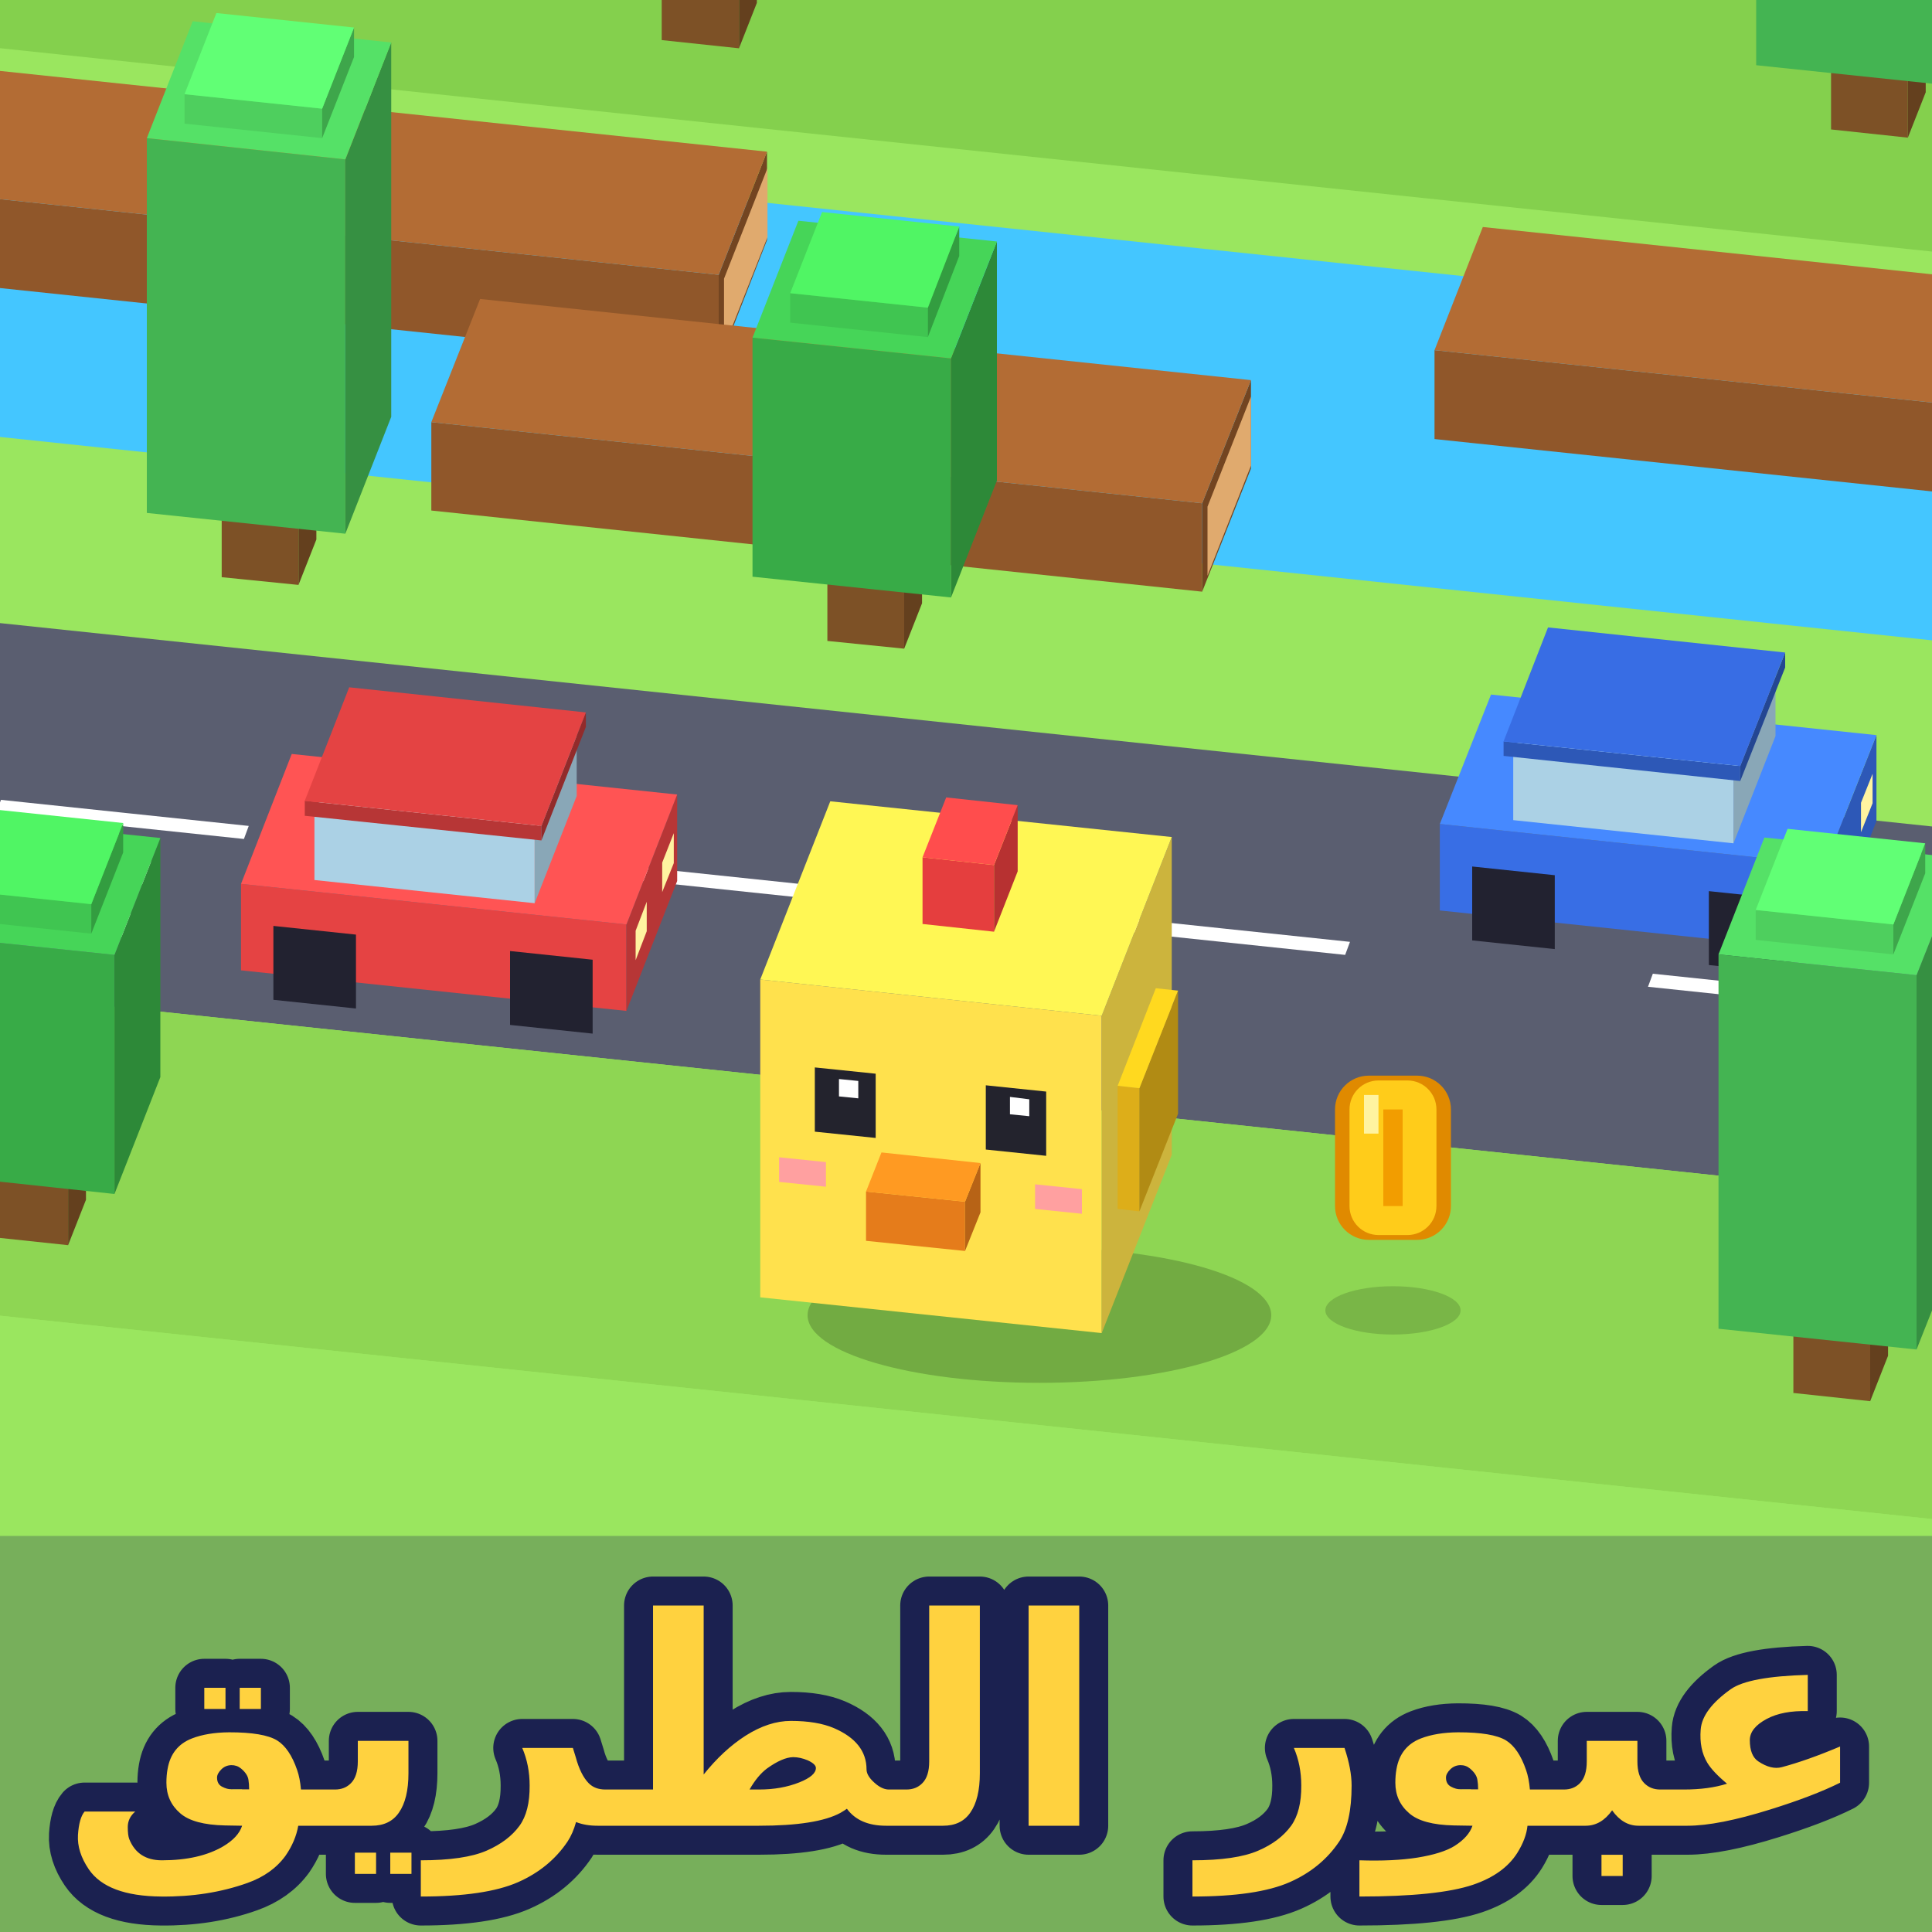
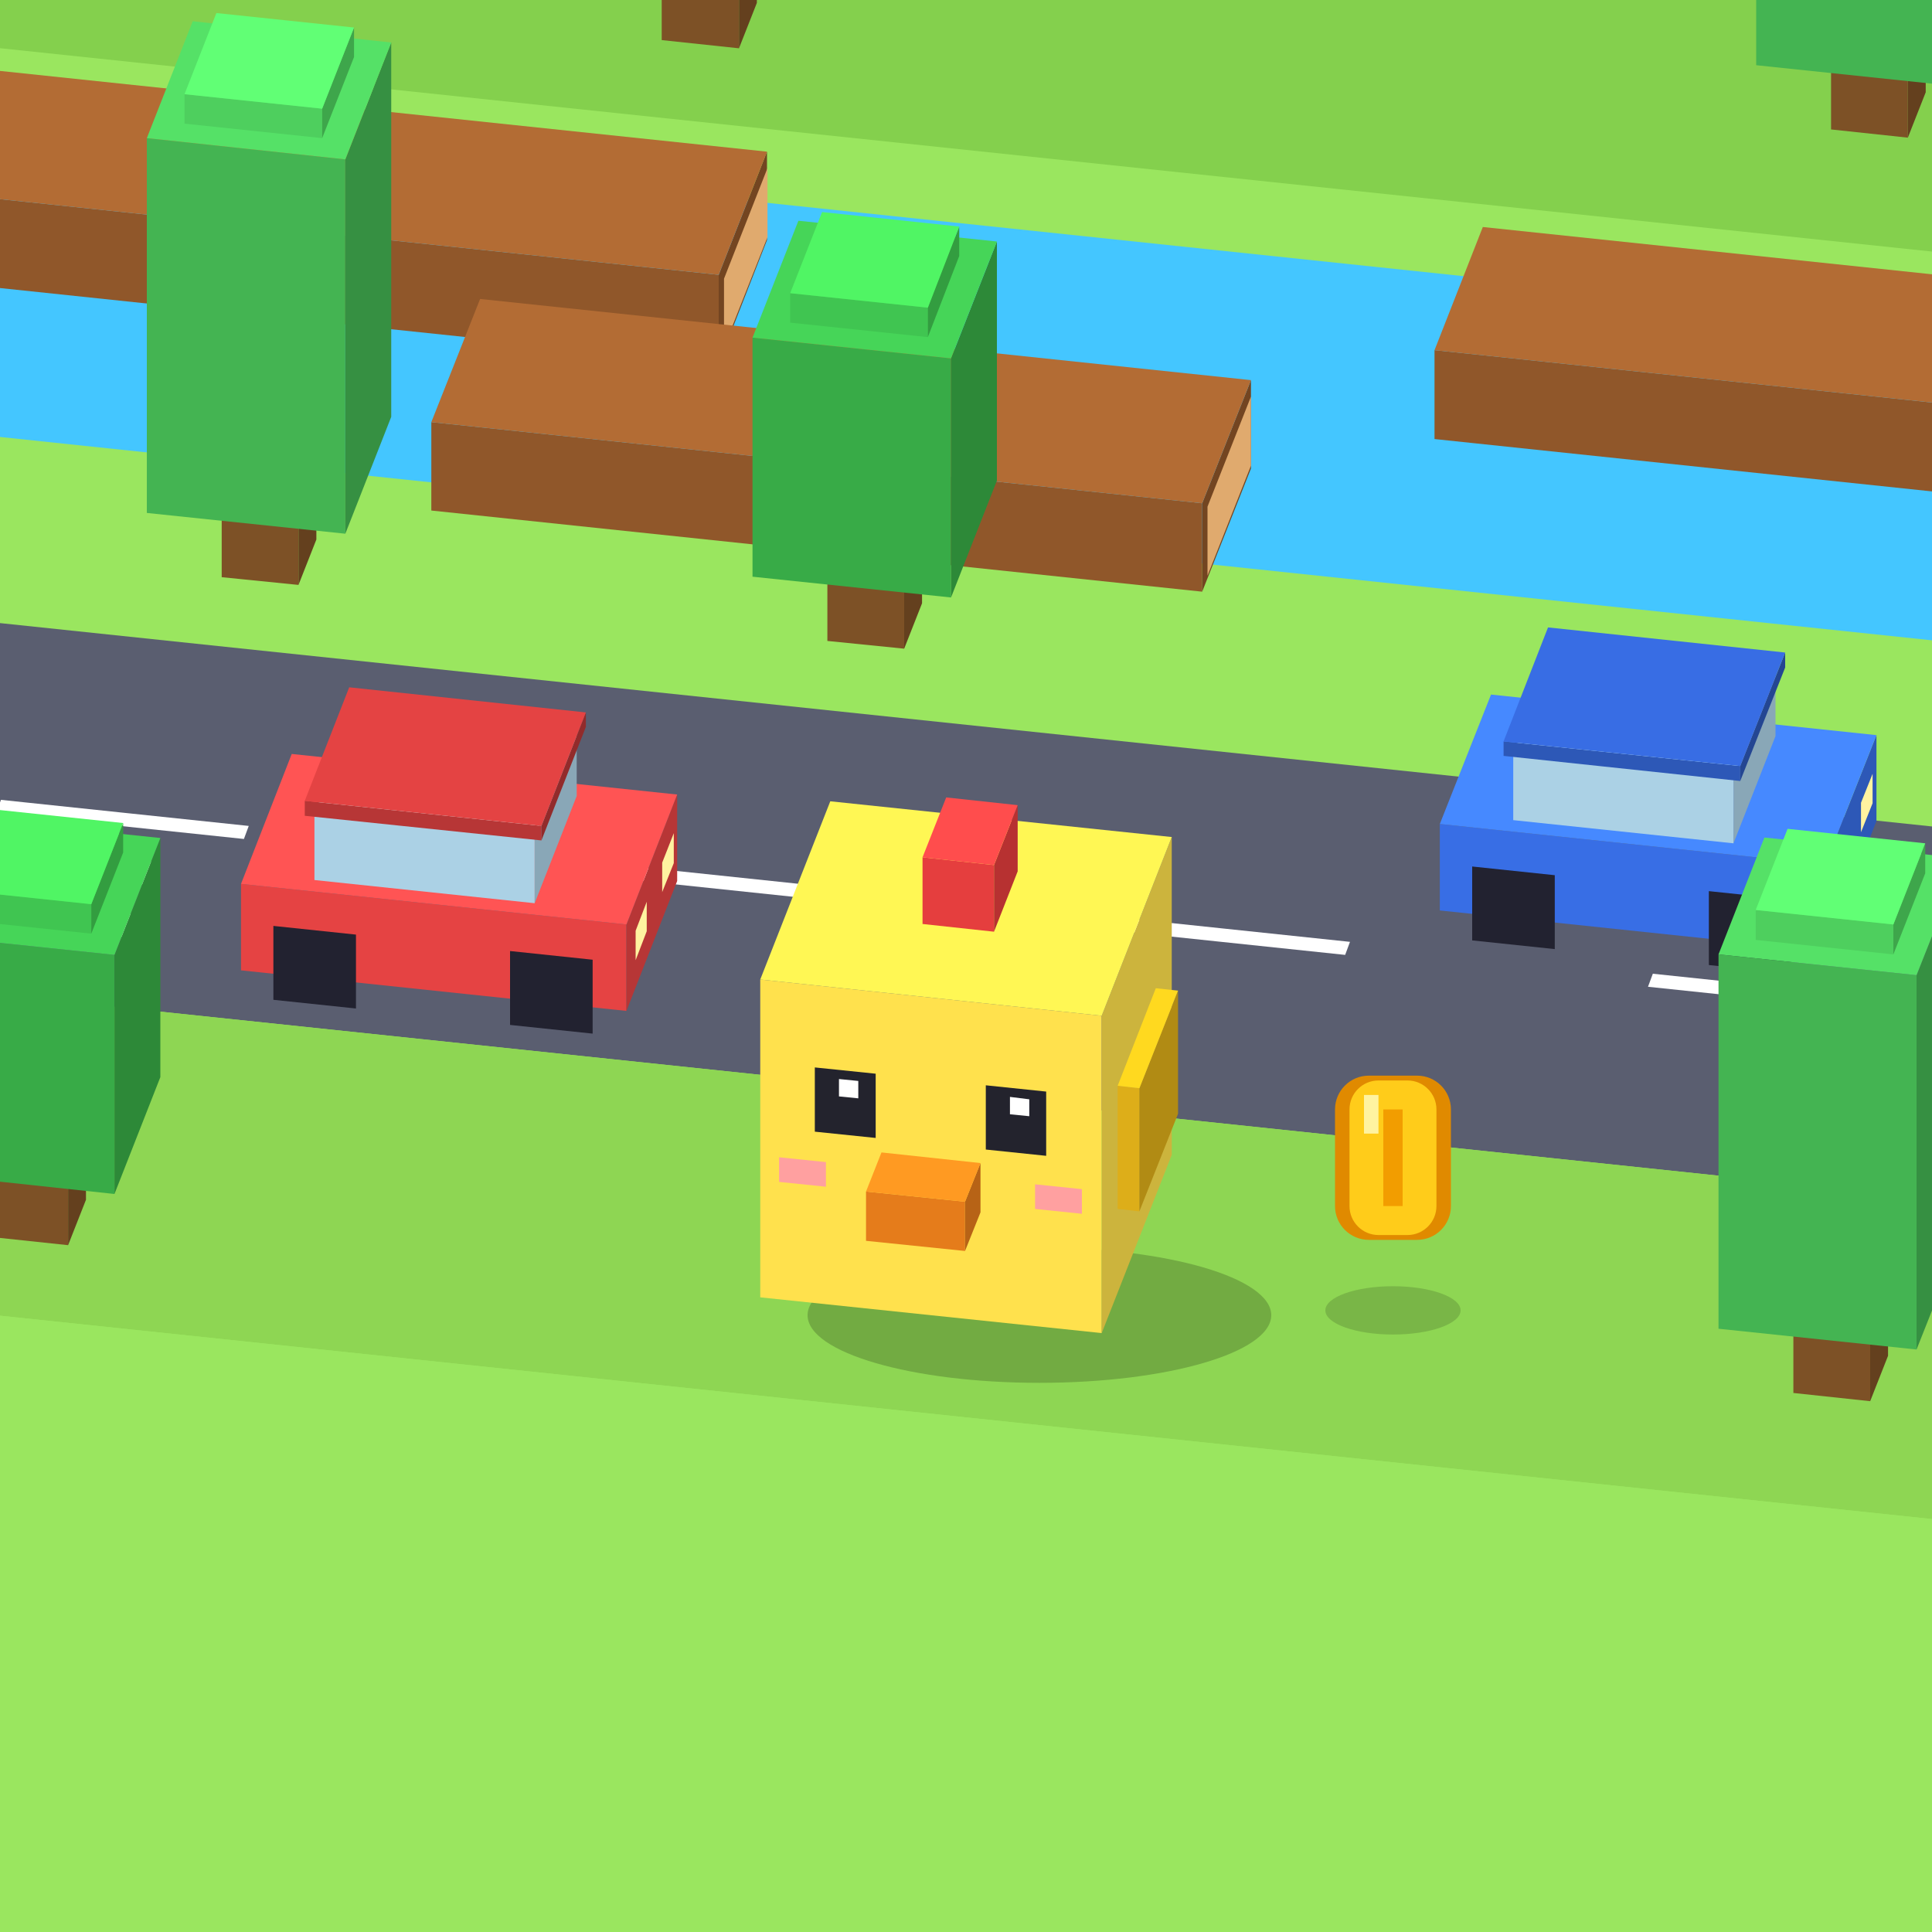
<svg xmlns="http://www.w3.org/2000/svg" viewBox="0 0 400 400" width="400" height="400">
  <rect width="400" height="400" fill="#9ae65f" />
  <path d="M-821.2 -160.4 L1458.8 79.6 L1427.1 160.2 L-852.9 -79.8 Z" fill="#84d04d" />
  <path d="M-852.9 -64.5 L1427.1 175.5 L1396.8 252.8 L-883.2 12.8 Z" fill="#44c6ff" />
  <path d="M-883.2 -2.5 L1396.8 237.5 L1382.2 274.5 L-897.8 34.5 Z" fill="#9ae65f" />
  <path d="M-897.8 34.5 L1382.2 274.5 L1353.2 348.4 L-926.8 108.4 Z" fill="#5a5e70" />
  <path d="M-227.8 141.6 L-176.5 147.0 L-177.5 149.7 L-228.8 144.3 Z" fill="#ffffff" />
  <path d="M-113.8 153.6 L-62.5 159.0 L-63.5 161.7 L-114.8 156.3 Z" fill="#ffffff" />
  <path d="M0.2 165.6 L51.5 171.0 L50.5 173.7 L-0.8 168.3 Z" fill="#ffffff" />
  <path d="M114.2 177.6 L165.5 183.0 L164.5 185.7 L113.2 180.3 Z" fill="#ffffff" />
  <path d="M228.2 189.6 L279.5 195.0 L278.5 197.7 L227.2 192.3 Z" fill="#ffffff" />
  <path d="M342.2 201.6 L393.5 207.0 L392.5 209.7 L341.2 204.3 Z" fill="#ffffff" />
  <path d="M456.2 213.6 L507.5 219.0 L506.5 221.7 L455.2 216.3 Z" fill="#ffffff" />
  <path d="M570.2 225.6 L621.5 231.0 L620.5 233.7 L569.2 228.3 Z" fill="#ffffff" />
  <path d="M684.2 237.6 L735.5 243.0 L734.5 245.7 L683.2 240.3 Z" fill="#ffffff" />
  <path d="M-926.8 108.4 L1353.2 348.4 L1328.1 412.2 L-951.9 172.2 Z" fill="#8ed653" />
  <path d="M-951.9 172.2 L1328.1 412.2 L1221.2 684.4 L-1058.8 444.4 Z" fill="#9ae65f" />
  <path d="M-39.3 37.1 L148.8 56.9 L148.8 75.3 L-39.3 55.5 Z" fill="#90572a" />
  <path d="M158.8 31.4 L148.8 56.9 L148.8 75.3 L158.8 49.7 Z" fill="#734521" />
  <path d="M-29.3 11.6 L158.8 31.4 L148.8 56.9 L-39.3 37.1 Z" fill="#b36c34" />
  <path d="M158.9 34.8 L149.9 57.7 L149.9 71.9 L158.9 49.1 Z" fill="#e0aa6e" />
  <path d="M297.0 72.5 L479.4 91.7 L479.4 110.1 L297.0 90.9 Z" fill="#90572a" />
  <path d="M489.4 66.2 L479.4 91.7 L479.4 110.1 L489.4 84.5 Z" fill="#734521" />
  <path d="M307.0 47.0 L489.4 66.2 L479.4 91.7 L297.0 72.5 Z" fill="#b36c34" />
  <path d="M489.5 69.6 L480.5 92.5 L480.5 106.7 L489.5 83.9 Z" fill="#e0aa6e" />
  <path d="M89.3 87.4 L248.9 104.2 L248.9 122.5 L89.3 105.7 Z" fill="#90572a" />
  <path d="M259.0 78.7 L248.9 104.2 L248.9 122.5 L259.0 97.0 Z" fill="#734521" />
  <path d="M99.4 61.9 L259.0 78.7 L248.9 104.2 L89.3 87.4 Z" fill="#b36c34" />
  <path d="M259.0 82.1 L250.0 104.9 L250.0 119.2 L259.0 96.4 Z" fill="#e0aa6e" />
  <path d="M408.5 121.0 L613.7 142.6 L613.7 160.9 L408.5 139.3 Z" fill="#90572a" />
  <path d="M623.8 117.1 L613.7 142.6 L613.7 160.9 L623.8 135.4 Z" fill="#734521" />
  <path d="M418.6 95.5 L623.8 117.1 L613.7 142.6 L408.5 121.0 Z" fill="#b36c34" />
  <path d="M623.8 120.5 L614.8 143.3 L614.8 157.6 L623.8 134.8 Z" fill="#e0aa6e" />
  <path d="M45.9 99.1 L61.8 100.7 L61.8 121.1 L45.9 119.5 Z" fill="#7d5126" />
  <path d="M65.5 91.3 L61.8 100.7 L61.8 121.1 L65.5 111.7 Z" fill="#64401e" />
  <path d="M49.6 89.7 L65.5 91.3 L61.8 100.7 L45.9 99.1 Z" fill="#9b6430" />
  <path d="M30.4 28.6 L71.5 33.0 L71.5 110.5 L30.4 106.2 Z" fill="#44b452" />
  <path d="M81.0 8.8 L71.5 33.0 L71.5 110.5 L81.0 86.3 Z" fill="#369042" />
  <path d="M39.9 4.4 L81.0 8.8 L71.5 33.0 L30.4 28.6 Z" fill="#55e167" />
  <path d="M38.2 19.5 L66.7 22.5 L66.7 28.6 L38.2 25.6 Z" fill="#4ecf5e" />
  <path d="M73.3 5.7 L66.7 22.5 L66.7 28.6 L73.3 11.8 Z" fill="#3ea64b" />
  <path d="M44.8 2.7 L73.3 5.7 L66.7 22.5 L38.2 19.5 Z" fill="#61ff75" />
  <path d="M171.3 112.3 L187.2 113.9 L187.2 134.3 L171.3 132.7 Z" fill="#7d5126" />
  <path d="M190.9 104.5 L187.2 113.9 L187.2 134.3 L190.9 124.9 Z" fill="#64401e" />
  <path d="M175.0 102.9 L190.9 104.5 L187.2 113.9 L171.3 112.3 Z" fill="#9b6430" />
  <path d="M155.8 69.9 L196.9 74.2 L196.9 123.7 L155.8 119.4 Z" fill="#38ab47" />
  <path d="M206.4 50.0 L196.9 74.2 L196.9 123.7 L206.4 99.5 Z" fill="#2d8938" />
  <path d="M165.3 45.7 L206.4 50.0 L196.9 74.2 L155.8 69.9 Z" fill="#46d558" />
  <path d="M163.6 60.7 L192.1 63.7 L192.1 69.8 L163.6 66.8 Z" fill="#40c551" />
  <path d="M198.6 46.9 L192.1 63.7 L192.1 69.8 L198.6 53.0 Z" fill="#339d40" />
  <path d="M170.2 43.9 L198.6 46.9 L192.1 63.7 L163.6 60.7 Z" fill="#50f564" />
  <path d="M433.5 139.9 L449.4 141.5 L449.4 161.9 L433.5 160.3 Z" fill="#7d5126" />
  <path d="M453.1 132.1 L449.4 141.5 L449.4 161.9 L453.1 152.5 Z" fill="#64401e" />
  <path d="M437.2 130.5 L453.1 132.1 L449.4 141.5 L433.5 139.9 Z" fill="#9b6430" />
  <path d="M418.0 97.5 L459.1 101.8 L459.1 151.3 L418.0 147.0 Z" fill="#38ab47" />
  <path d="M468.6 77.6 L459.1 101.8 L459.1 151.3 L468.6 127.1 Z" fill="#2d8938" />
  <path d="M427.5 73.3 L468.6 77.6 L459.1 101.8 L418.0 97.5 Z" fill="#46d558" />
  <path d="M425.7 88.3 L454.2 91.3 L454.2 97.4 L425.7 94.4 Z" fill="#40c551" />
  <path d="M460.8 74.5 L454.2 91.3 L454.2 97.4 L460.8 80.7 Z" fill="#339d40" />
  <path d="M432.3 71.5 L460.8 74.5 L454.2 91.3 L425.7 88.3 Z" fill="#50f564" />
  <path d="M137.0 -12.1 L153.0 -10.4 L153.0 10.0 L137.0 8.3 Z" fill="#7d5126" />
  <path d="M156.7 -19.8 L153.0 -10.4 L153.0 10.0 L156.7 0.6 Z" fill="#64401e" />
  <path d="M140.7 -21.5 L156.7 -19.8 L153.0 -10.4 L137.0 -12.1 Z" fill="#9b6430" />
  <path d="M121.6 -54.4 L162.6 -50.1 L162.6 -0.6 L121.6 -5.0 Z" fill="#38ab47" />
  <path d="M172.1 -74.3 L162.6 -50.1 L162.6 -0.6 L172.1 -24.8 Z" fill="#2d8938" />
  <path d="M131.1 -78.6 L172.1 -74.3 L162.6 -50.1 L121.6 -54.4 Z" fill="#46d558" />
  <path d="M129.3 -63.6 L157.8 -60.6 L157.8 -54.5 L129.3 -57.5 Z" fill="#40c551" />
  <path d="M164.4 -77.4 L157.8 -60.6 L157.8 -54.5 L164.4 -71.3 Z" fill="#339d40" />
  <path d="M135.9 -80.4 L164.4 -77.4 L157.8 -60.6 L129.3 -63.6 Z" fill="#50f564" />
  <path d="M379.1 6.4 L395.0 8.1 L395.0 28.5 L379.1 26.8 Z" fill="#7d5126" />
  <path d="M398.7 -1.3 L395.0 8.1 L395.0 28.5 L398.7 19.1 Z" fill="#64401e" />
  <path d="M382.7 -3.0 L398.7 -1.3 L395.0 8.1 L379.1 6.4 Z" fill="#9b6430" />
  <path d="M363.6 -64.0 L404.6 -59.7 L404.6 17.8 L363.6 13.5 Z" fill="#44b452" />
  <path d="M414.2 -83.9 L404.6 -59.7 L404.6 17.8 L414.2 -6.4 Z" fill="#369042" />
  <path d="M373.1 -88.2 L414.2 -83.9 L404.6 -59.7 L363.6 -64.0 Z" fill="#55e167" />
  <path d="M371.3 -73.2 L399.8 -70.2 L399.8 -64.0 L371.3 -67.0 Z" fill="#4ecf5e" />
  <path d="M406.4 -87.0 L399.8 -70.2 L399.8 -64.0 L406.4 -80.8 Z" fill="#3ea64b" />
  <path d="M377.9 -90.0 L406.4 -87.0 L399.8 -70.2 L371.3 -73.2 Z" fill="#61ff75" />
  <path d="M298.1 170.6 L377.9 179.0 L377.9 196.9 L298.1 188.5 Z" fill="#386ee5" />
  <path d="M388.5 152.2 L377.9 179.0 L377.9 196.9 L388.5 170.0 Z" fill="#2d58b7" />
  <path d="M308.7 143.8 L388.5 152.2 L377.9 179.0 L298.1 170.6 Z" fill="#4689ff" />
  <path d="M313.3 156.0 L358.9 160.8 L358.9 174.6 L313.3 169.8 Z" fill="#abd1e5" />
  <path d="M367.6 138.7 L358.9 160.8 L358.9 174.6 L367.6 152.4 Z" fill="#89a7b7" />
  <path d="M322.0 133.9 L367.6 138.7 L358.9 160.8 L313.3 156.0 Z" fill="#d5ffff" />
  <path d="M311.3 153.5 L360.3 158.6 L360.3 161.7 L311.3 156.5 Z" fill="#2d58b7" />
  <path d="M369.6 135.1 L360.3 158.6 L360.3 161.7 L369.6 138.2 Z" fill="#244692" />
  <path d="M320.5 129.9 L369.6 135.1 L360.3 158.6 L311.3 153.5 Z" fill="#386de4" />
  <path d="M304.8 179.4 L321.9 181.2 L321.9 196.5 L304.8 194.7 Z" fill="#222230" />
  <path d="M353.8 184.5 L370.9 186.3 L370.9 201.6 L353.8 199.8 Z" fill="#222230" />
  <path d="M387.7 160.2 L385.3 166.2 L385.3 172.3 L387.7 166.3 Z" fill="#fff3a0" />
  <path d="M382.2 174.3 L379.8 180.3 L379.8 186.5 L382.2 180.4 Z" fill="#fff3a0" />
  <path d="M49.9 183.0 L129.7 191.4 L129.7 209.3 L49.9 200.9 Z" fill="#e54343" />
  <path d="M140.2 164.5 L129.7 191.4 L129.7 209.3 L140.2 182.4 Z" fill="#b73636" />
  <path d="M60.4 156.1 L140.2 164.5 L129.7 191.4 L49.9 183.0 Z" fill="#ff5454" />
  <path d="M65.1 168.4 L110.7 173.2 L110.7 187.0 L65.1 182.2 Z" fill="#abd1e5" />
  <path d="M119.4 151.0 L110.7 173.2 L110.7 187.0 L119.4 164.8 Z" fill="#89a7b7" />
  <path d="M73.8 146.2 L119.4 151.0 L110.7 173.2 L65.1 168.4 Z" fill="#d5ffff" />
  <path d="M63.1 165.8 L112.1 171.0 L112.1 174.0 L63.1 168.9 Z" fill="#b73636" />
  <path d="M121.3 147.5 L112.1 171.0 L112.1 174.0 L121.3 150.5 Z" fill="#922b2b" />
  <path d="M72.3 142.3 L121.3 147.5 L112.1 171.0 L63.1 165.8 Z" fill="#e44343" />
  <path d="M56.6 191.7 L73.7 193.5 L73.7 208.8 L56.6 207.0 Z" fill="#222230" />
  <path d="M105.6 196.9 L122.7 198.7 L122.7 214.0 L105.6 212.2 Z" fill="#222230" />
  <path d="M139.5 172.5 L137.1 178.6 L137.1 184.7 L139.5 178.7 Z" fill="#fff3a0" />
  <path d="M133.9 186.7 L131.6 192.7 L131.6 198.8 L133.9 192.8 Z" fill="#fff3a0" />
  <path d="M30.6 192.0 L-6.5 188.1" stroke="#ffffff" stroke-width="5" stroke-linecap="round" opacity="0.8" />
  <path d="M30.6 180.8 L4.9 178.1" stroke="#ffffff" stroke-width="5" stroke-linecap="round" opacity="0.8" />
  <ellipse cx="288.4" cy="271.3" rx="14" ry="5" fill="#000" opacity="0.15" />
  <g transform="translate(288.4 239.7)">
    <rect x="-12" y="-17" width="24" height="34" rx="7" fill="#e08a00" />
    <rect x="-9" y="-16" width="18" height="32" rx="6" fill="#ffcc1a" />
    <rect x="-2" y="-10" width="4" height="20" fill="#f29d00" />
    <rect x="-6" y="-13" width="3" height="8" fill="#fff3a0" />
  </g>
  <ellipse cx="215.2" cy="272.3" rx="48" ry="14" fill="#000" opacity="0.2" />
  <path d="M180.4 254.3 L188.4 255.1 L188.4 264.3 L180.4 263.4 Z" fill="#e57c1b" />
  <path d="M191.1 248.4 L188.4 255.1 L188.4 264.3 L191.1 257.6 Z" fill="#b76316" />
  <path d="M183.1 247.5 L191.1 248.4 L188.4 255.1 L180.4 254.3 Z" fill="#ff9a22" />
  <path d="M208.9 257.3 L216.9 258.1 L216.9 267.3 L208.9 266.4 Z" fill="#e57c1b" />
  <path d="M219.6 251.4 L216.9 258.1 L216.9 267.3 L219.6 260.6 Z" fill="#b76316" />
  <path d="M211.6 250.5 L219.6 251.4 L216.9 258.1 L208.9 257.3 Z" fill="#ff9a22" />
  <path d="M157.4 202.8 L228.1 210.3 L228.1 276.0 L157.4 268.6 Z" fill="#ffe14d" />
  <path d="M242.6 173.3 L228.1 210.3 L228.1 276.0 L242.6 239.1 Z" fill="#ccb43d" />
  <path d="M171.9 165.9 L242.6 173.3 L228.1 210.3 L157.4 202.8 Z" fill="#fff754" />
  <path d="M191.0 177.5 L205.8 179.1 L205.8 192.9 L191.0 191.3 Z" fill="#e53e3e" />
  <path d="M210.7 166.7 L205.8 179.1 L205.8 192.9 L210.7 180.4 Z" fill="#b73131" />
  <path d="M195.9 165.1 L210.7 166.7 L205.8 179.1 L191.0 177.5 Z" fill="#ff4d4d" />
  <path d="M231.4 224.8 L235.9 225.3 L235.9 250.8 L231.4 250.3 Z" fill="#ddae19" />
  <path d="M243.9 205.1 L235.9 225.3 L235.9 250.8 L243.9 230.6 Z" fill="#b18b14" />
  <path d="M239.3 204.6 L243.9 205.1 L235.9 225.3 L231.4 224.8 Z" fill="#ffd91f" />
  <path d="M168.7 221.0 L181.3 222.3 L181.3 235.6 L168.7 234.3 Z" fill="#23232d" />
  <path d="M204.1 224.7 L216.6 226.0 L216.6 239.3 L204.1 238.0 Z" fill="#23232d" />
  <path d="M173.7 223.4 L177.7 223.8 L177.7 227.4 L173.7 227.0 Z" fill="#ffffff" />
  <path d="M209.1 227.1 L213.1 227.6 L213.1 231.1 L209.1 230.7 Z" fill="#ffffff" />
  <path d="M179.3 246.7 L199.8 248.8 L199.8 259.0 L179.3 256.9 Z" fill="#e57c1b" />
  <path d="M203.0 240.8 L199.8 248.8 L199.8 259.0 L203.0 251.0 Z" fill="#b76316" />
  <path d="M182.5 238.6 L203.0 240.8 L199.8 248.8 L179.3 246.7 Z" fill="#ff9a22" />
  <path d="M161.3 239.6 L171.0 240.6 L171.0 245.7 L161.3 244.7 Z" fill="#ffa0a0" />
  <path d="M214.3 245.2 L224.0 246.2 L224.0 251.3 L214.3 250.3 Z" fill="#ffa0a0" />
  <path d="M-1.9 235.7 L14.1 237.4 L14.1 257.8 L-1.9 256.1 Z" fill="#7d5126" />
  <path d="M17.8 228.0 L14.1 237.4 L14.1 257.8 L17.8 248.4 Z" fill="#64401e" />
  <path d="M1.8 226.3 L17.8 228.0 L14.1 237.4 L-1.9 235.7 Z" fill="#9b6430" />
  <path d="M-17.3 193.4 L23.7 197.7 L23.7 247.2 L-17.3 242.8 Z" fill="#38ab47" />
  <path d="M33.2 173.5 L23.7 197.7 L23.7 247.2 L33.2 223.0 Z" fill="#2d8938" />
  <path d="M-7.8 169.2 L33.2 173.5 L23.7 197.7 L-17.3 193.4 Z" fill="#46d558" />
  <path d="M-9.6 184.2 L18.9 187.2 L18.9 193.3 L-9.6 190.3 Z" fill="#40c551" />
  <path d="M25.5 170.4 L18.9 187.2 L18.9 193.3 L25.5 176.5 Z" fill="#339d40" />
  <path d="M-3.0 167.4 L25.5 170.4 L18.9 187.2 L-9.6 184.2 Z" fill="#50f564" />
  <path d="M371.3 268.0 L387.2 269.7 L387.2 290.1 L371.3 288.4 Z" fill="#7d5126" />
  <path d="M390.9 260.3 L387.2 269.7 L387.2 290.1 L390.9 280.7 Z" fill="#64401e" />
  <path d="M374.9 258.6 L390.9 260.3 L387.2 269.7 L371.3 268.0 Z" fill="#9b6430" />
  <path d="M355.8 197.6 L396.8 201.9 L396.8 279.4 L355.8 275.1 Z" fill="#44b452" />
  <path d="M406.4 177.7 L396.8 201.9 L396.8 279.4 L406.4 255.2 Z" fill="#369042" />
  <path d="M365.3 173.4 L406.4 177.7 L396.8 201.9 L355.8 197.6 Z" fill="#55e167" />
  <path d="M363.5 188.4 L392.0 191.4 L392.0 197.6 L363.5 194.6 Z" fill="#4ecf5e" />
  <path d="M398.6 174.6 L392.0 191.4 L392.0 197.6 L398.6 180.8 Z" fill="#3ea64b" />
  <path d="M370.1 171.6 L398.6 174.6 L392.0 191.4 L363.5 188.4 Z" fill="#61ff75" />
-   <rect x="0" y="318" width="400" height="82" fill="#1b2150" opacity="0.28" />
-   <text x="200" y="378" text-anchor="middle" direction="rtl" font-family="'Segoe UI', Tahoma, Arial, sans-serif" font-weight="bold" font-size="60" fill="#ffd23f" stroke="#1b2150" stroke-width="12" stroke-linejoin="round" paint-order="stroke">عبور الطريق</text>
</svg>
